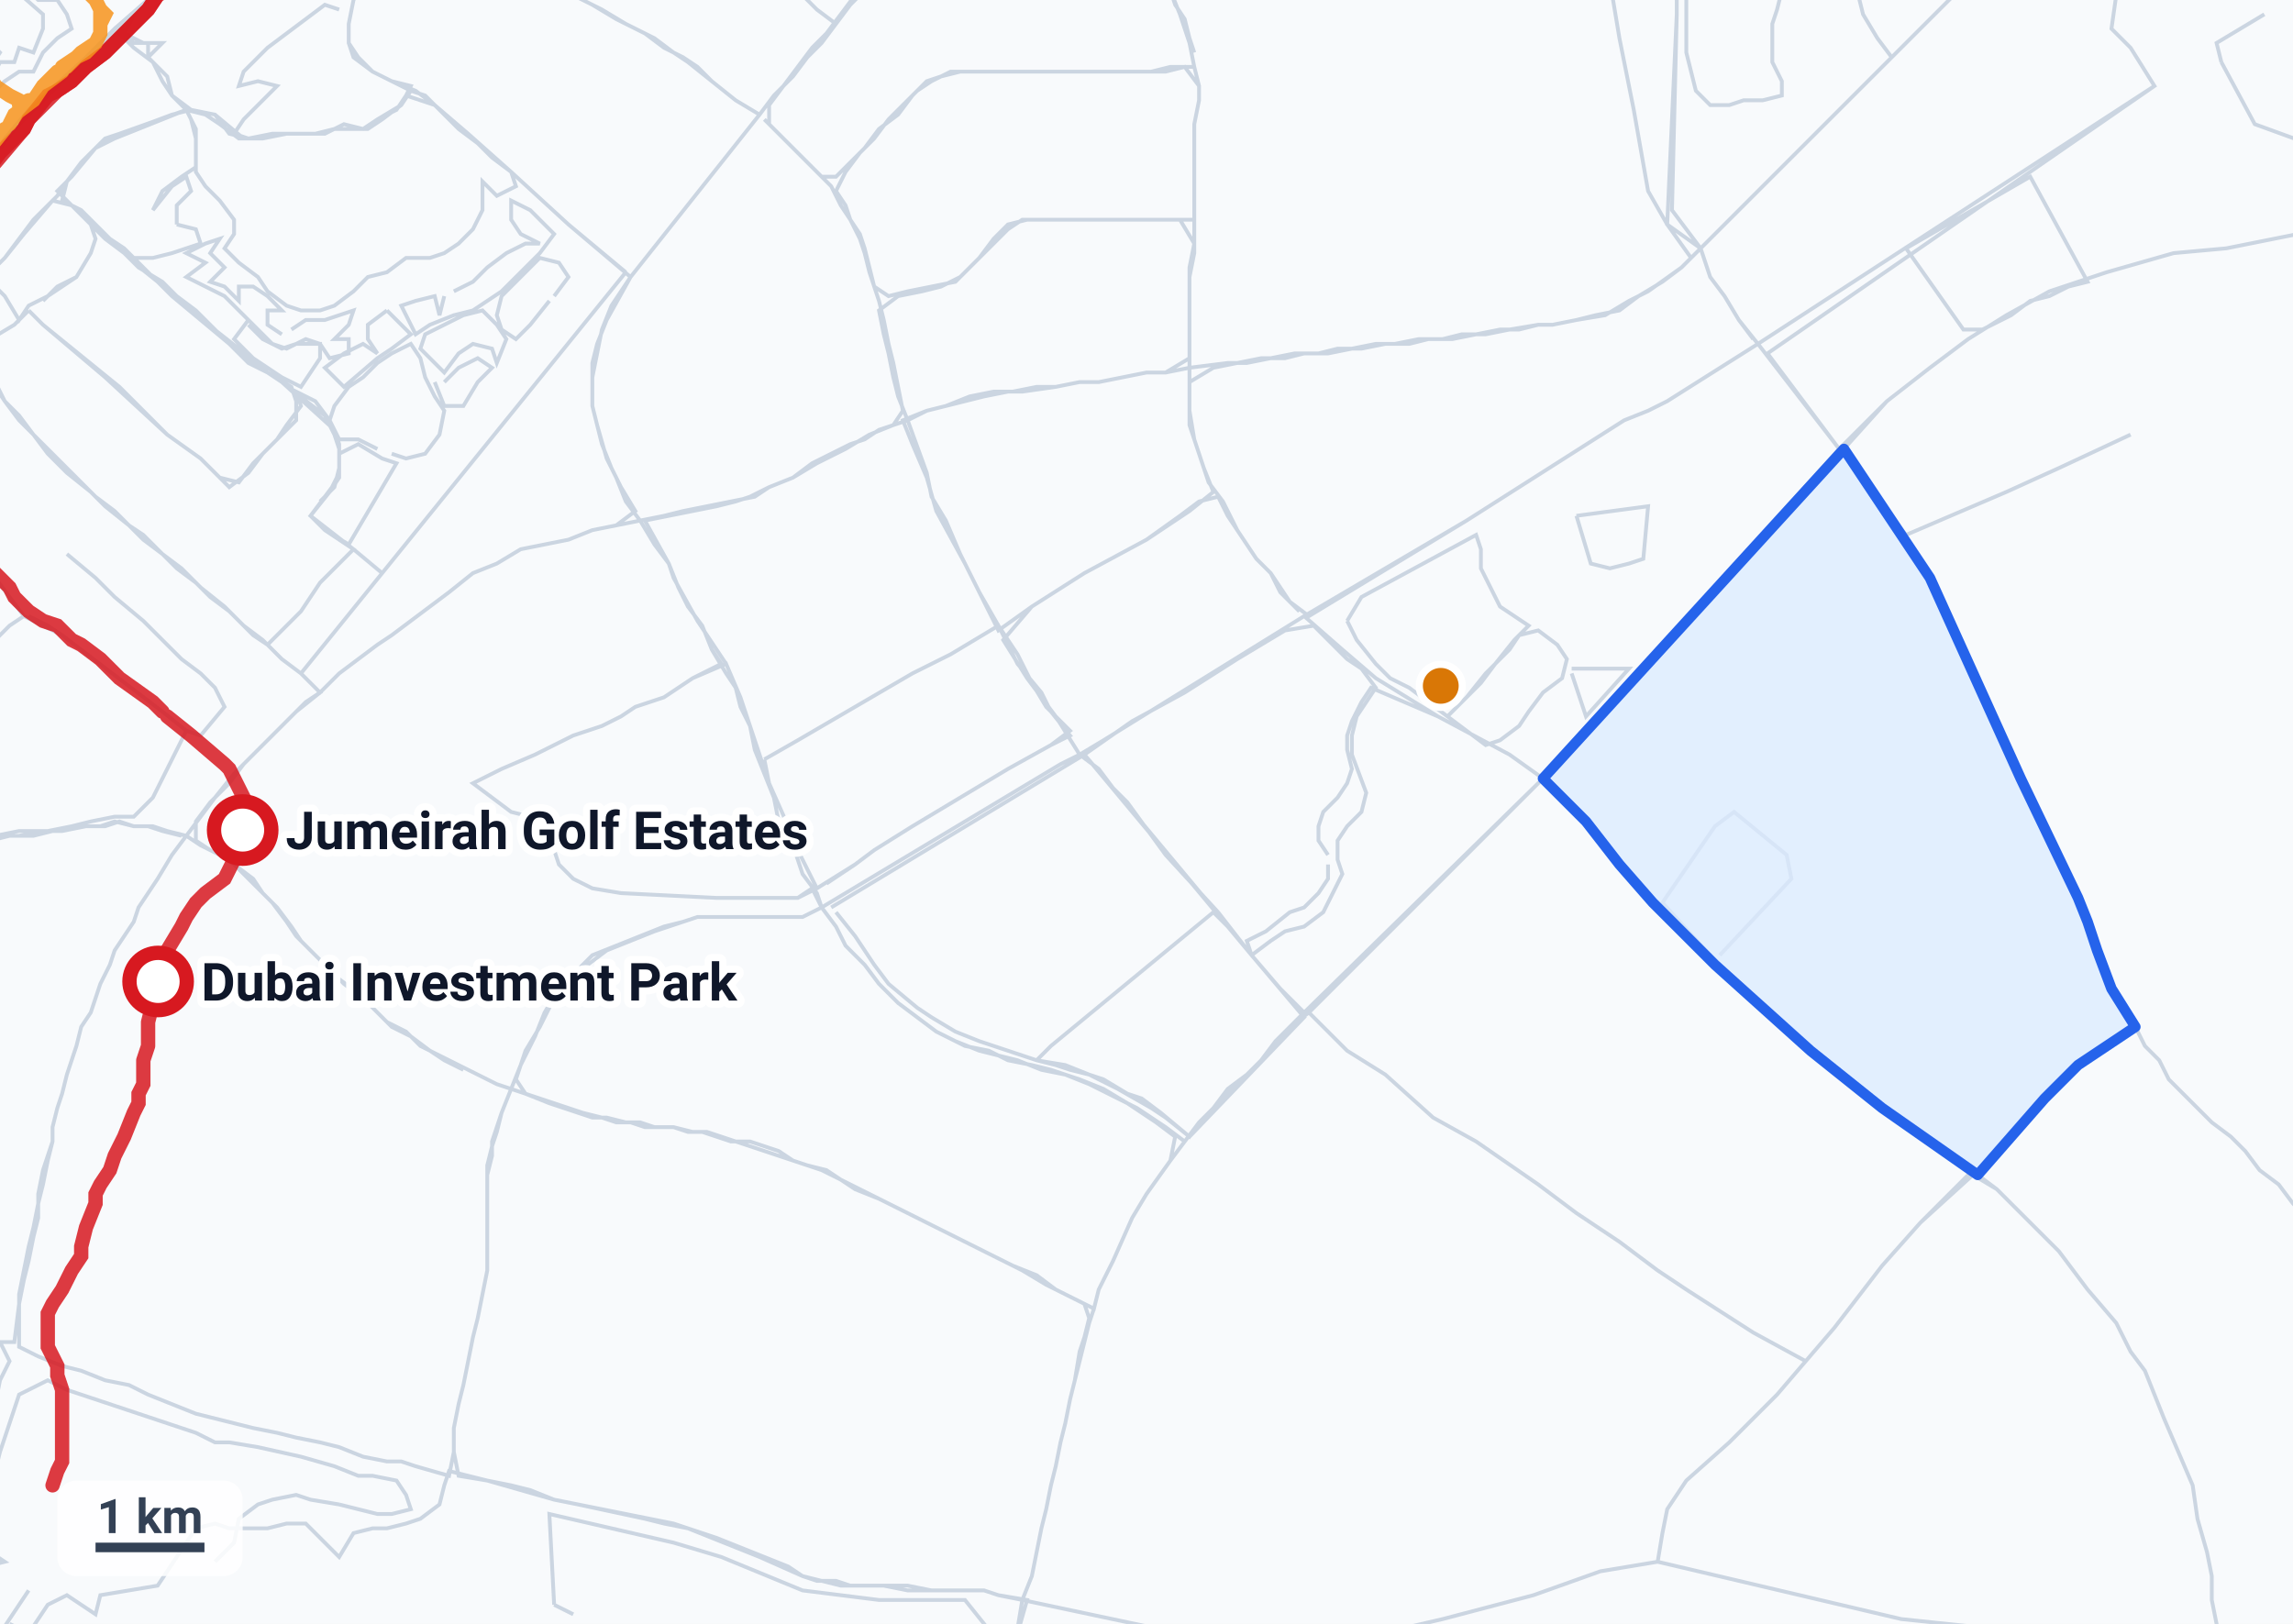
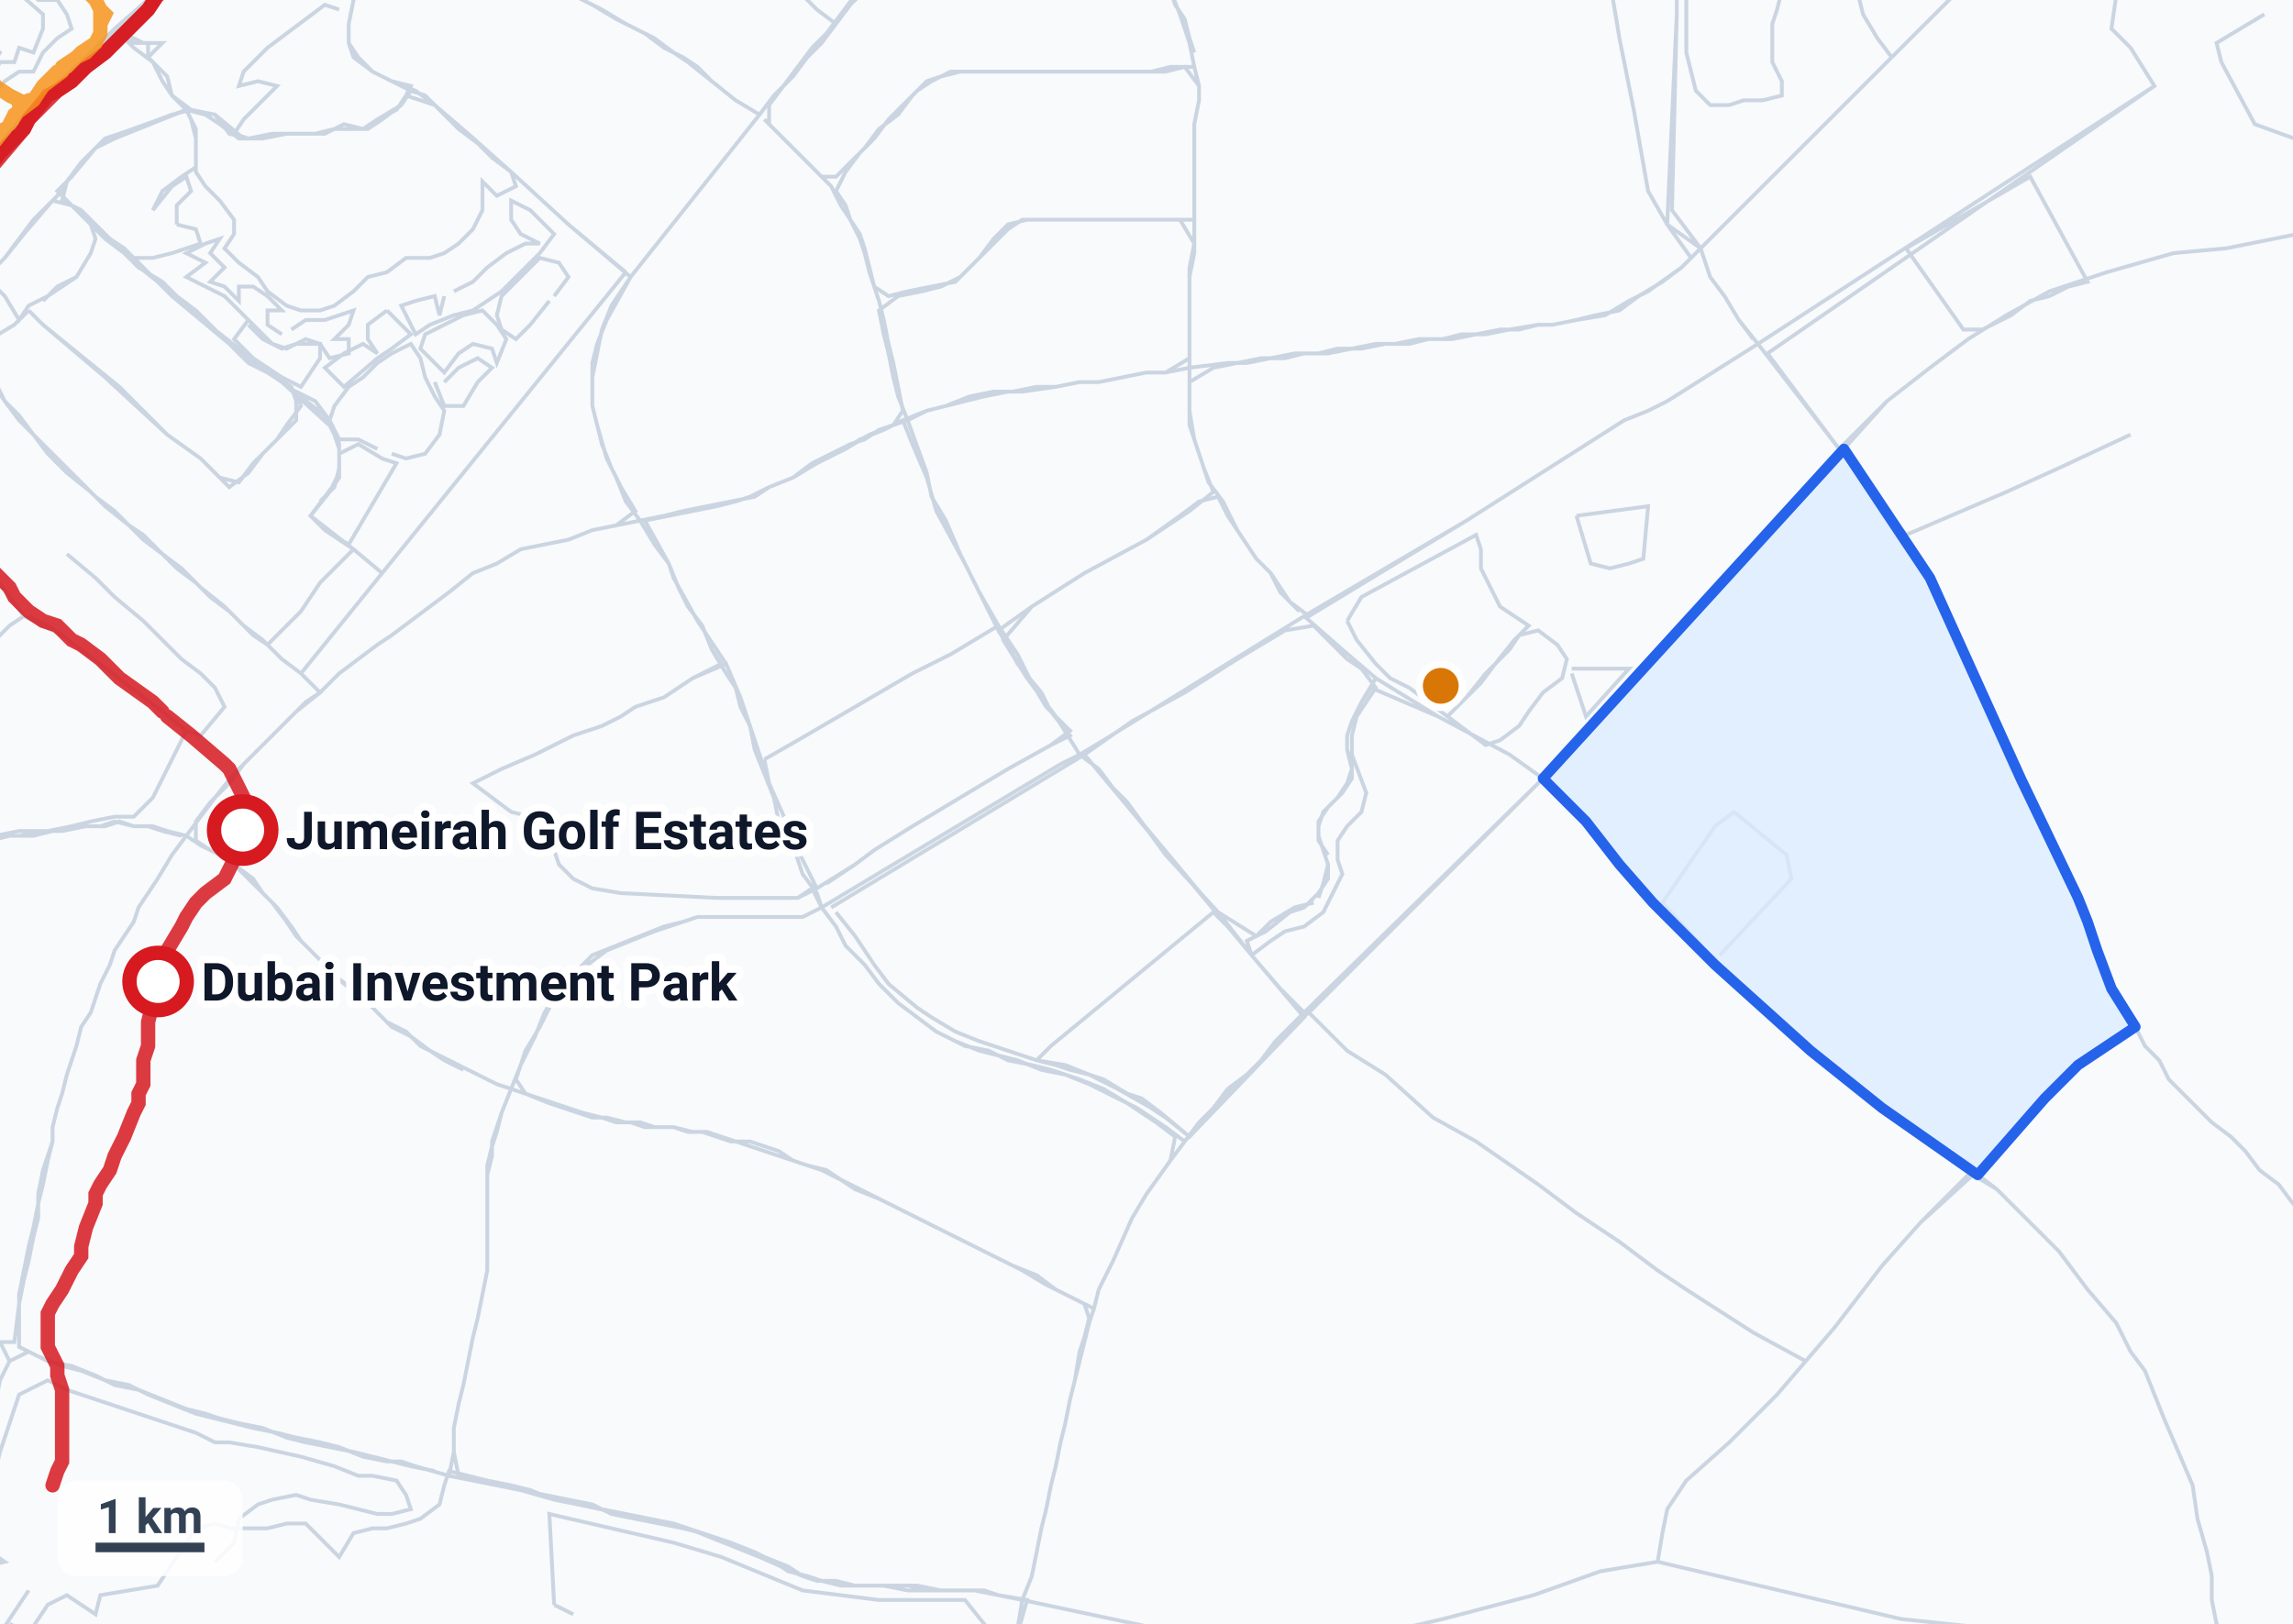
<svg xmlns="http://www.w3.org/2000/svg" viewBox="0 0 480 340" width="480" height="340">
  <style>.l{font:600 11px system-ui,-apple-system,"Segoe UI",Roboto,sans-serif;fill:#0f172a;paint-order:stroke;stroke:#fff;stroke-width:3px;stroke-linejoin:round}.s{font:600 10px system-ui,-apple-system,"Segoe UI",Roboto,sans-serif;fill:#334155}</style>
  <rect width="480" height="340" fill="#f8fafc" />
-   <path d="M160,25 164,29 167,32 170,35 174,39 176,43 178,46 180,49 181,52 182,56 183,60 184,63 185,67 186,72 187,76 188,81 189,86 187,89 182,91 177,94 171,97 166,100 161,102 158,104 153,105 148,106 143,107 139,108 134,109 131,105 129,100 127,96 125,89 124,85 124,81 124,76 125,72 127,67 132,58 159,24M250,41 250,46 245,46 240,46 236,46 231,46 227,46 222,46 217,46 214,46 211,48 207,52 203,56 200,59 195,60 190,61 186,62 183,60 182,57 181,53 180,50 178,46 177,43 175,40 177,36 180,32 183,29 186,25 189,22 192,19 195,17 199,15 204,15 209,15 213,15 218,15 223,15 227,15 232,15 237,15 240,15 244,15 248,14 251,18 251,21 250,26 250,31 250,36 250,41M446,10 451,18 368,72 364,67 361,62 358,58 356,52 394,14M443,-7 443,-1 442,6 446,10M183,-6 181,-2 178,1 175,5 171,2 168,-1 164,-4 160,-7M186,252 190,254 194,256 198,258 202,260 206,262 210,264 214,266 219,269 223,271 227,273 228,276 227,280 226,283 225,289 224,293 223,298 222,302 221,307 220,311 219,316 218,320 217,325 216,330 214,335 209,334 206,333 203,333 200,333 195,333 190,332 185,332 182,332 178,332 175,331 171,331 168,330 165,328 160,326 155,324 150,322 147,321 144,320 141,319 136,318 131,317 126,316 121,315 116,314 111,312 107,311 102,310 96,309 95,304 95,299 96,294 97,290 98,285 99,280 100,276 101,271 102,266 102,262 102,259 102,253 102,250 102,246 103,242 103,239 105,233 107,228 113,230 116,231 119,232 122,233 126,234 129,235 132,235 135,236 138,236 141,236 145,237 148,237 151,238 154,239 157,240 160,241 163,242 166,243 169,244 173,245 176,247 182,250 186,252M330,254 339,260 347,266 353,270 367,279 378,285 372,292 362,302 353,310 349,316 348,321 347,327 335,329 321,334 302,339 276,345 269,345 258,344 247,342 214,335 216,330 217,325 218,320 219,316 220,311 221,307 222,302 223,298 224,293 225,289 226,285 227,281 228,277 229,274 230,270 233,264 237,255 240,250 245,243 248,239 251,235 254,232 257,228 261,225 264,222 267,218 270,215 274,212 282,220 290,225 300,234 309,239 322,248 330,254M100,225 104,227 107,228 105,233 104,237 103,240 102,244 102,248 102,253 102,259 102,262 102,266 101,271 100,276 99,280 98,285 97,290 96,294 95,299 95,304 94,309 87,307 84,306 81,306 76,305 71,303 67,302 62,301 58,300 53,299 49,298 45,297 41,296 36,294 31,292 27,290 22,289 17,287 13,286 8,284 4,282 4,275 4,271 5,266 6,261 7,257 8,252 9,248 10,243 11,239 11,236 12,232 13,229 14,225 15,222 16,219 17,215 19,212 20,209 21,206 23,202 24,199 26,196 28,193 29,190 31,187 33,184 36,179 39,175 42,177 46,179 49,181 53,184 55,187 58,190 61,194 63,197 66,200 69,203 72,206 76,209 79,212 82,215 86,217 90,220 93,222 97,224M456,304 459,311 460,318 462,325 463,330 463,335 465,345 446,345 417,341 398,339 364,331 347,327 348,321 349,316 353,310 362,302 372,292 378,285 384,278 394,265 402,256 413,246 418,249 426,257 431,262 437,270 443,277 446,283 449,287 453,297 456,304M254,103 249,107 240,113 227,120 216,127 209,132 206,126 202,118 196,107 194,100 191,93 189,88 194,86 198,85 202,84 206,83 211,82 214,82 221,81 226,80 230,80 235,79 240,78 244,78 249,77 249,82 249,86 250,92 251,95 252,98 254,103M250,14 245,14 241,15 237,15 232,15 227,15 223,15 218,15 213,15 209,15 204,15 201,15 197,16 194,17 191,20 188,24 184,27 181,31 178,34 175,37 172,37 168,33 165,30 161,26 161,22 164,18 167,14 170,10 173,7 176,3 179,-1 182,-4M242,-7 245,-2 246,1 248,4 249,8 250,11M132,58 128,64 126,69 125,74 124,79 124,85 125,89 126,93 128,98 130,102 133,107 129,110 124,111 119,113 114,114 109,115 104,118 99,120 94,124 90,127 86,130 82,133 79,135 75,138 71,141 67,145 63,141 80,120 131,57M160,-7 164,-4 168,-1 171,2 175,5 172,9 169,12 166,16 162,20 159,24 154,21 149,17 146,14 143,12 139,10 135,7 131,5 126,2 122,-0 118,-3 114,-5M379,220 394,232 413,245 402,256 394,265 384,278 378,285 367,279 353,270 347,266 339,260 330,254 322,248 309,239 300,234 290,225 282,220 274,212 323,163 332,172 339,181 346,189 359,202 379,220M399,112 394,106 386,94 395,84 404,77 412,71 420,66 429,61 441,57 455,53 466,52 476,50 486,48M446,91 431,98 420,103 406,109 399,112M273,129 231,155 226,158 221,150 215,142 210,134 216,127 227,120 240,113 247,108 251,105 255,104 257,108 261,114 263,117 266,120 268,124 272,128M159,24 132,58 119,47 107,36 98,28 91,22 87,19 82,17 78,15 74,12 73,9 73,5 74,-0 77,-5M112,-7 116,-4 120,-1 124,1 129,4 133,6 137,8 141,11 144,13 149,17 154,21 159,24M39,175 36,179 33,184 31,187 29,190 28,193 26,196 24,199 23,202 21,206 20,209 19,212 17,215 16,219 15,222 14,225 13,229 12,232 11,236 11,239 10,242 9,245 8,250 8,255 7,259 6,264 5,268 4,273 3,281 -2,281 -7,279M-9,176 -4,176 0,175 4,175 9,174 13,174 18,173 21,173 24,172 28,173 31,173 34,174 38,175M278,179 276,176 276,173 277,170 280,167 282,164 283,161 282,157 282,154 283,151 285,147 287,144 301,150 316,158 323,163 273,212 268,207 262,200 261,197 265,195 270,191 273,190 276,187 278,184 278,181M398,339 417,341 446,345 465,345M212,346 213,341 214,335 247,342 258,344 269,345 276,345 302,339 321,334 335,329 347,327 364,331 398,339M368,72 349,84 345,86 340,88 307,109 274,129 270,126 266,120 263,117 261,114 259,111 256,105 253,101 251,95 250,92 249,89 249,84 249,80 254,77 259,76 264,75 269,75 273,74 278,74 283,73 288,72 292,72 297,71 302,71 306,70 311,70 316,69 322,68 325,68 330,67 334,66 339,65 343,62 348,59 352,56 356,52 358,58 361,62 364,67 367,71M488,346 465,345 463,335 463,330 462,325 460,318 459,311 456,304 453,297 449,287 446,283 443,277 437,270 431,262 426,257 418,249 414,246 428,230 435,223 447,215 449,219 452,222 454,226 457,229 460,232 463,235 467,238 470,241 473,245 477,248 480,252 483,255 486,259 489,263M250,51 249,56 249,61 249,65 249,70 249,75 244,78 240,78 235,79 230,80 226,80 221,81 217,81 212,82 208,82 203,83 198,85 194,86 190,88 188,83 187,79 186,74 185,70 184,65 188,62 193,61 197,60 201,58 205,54 208,50 211,47 215,46 220,46 224,46 229,46 234,46 238,46 243,46 247,46 250,51M28,-5 32,-1 28,3 25,6 20,10 17,13 14,16 10,19 7,23 3,27 0,31 -3,34 -6,38 -9,42M350,-7 350,-3 351,-0 351,3 350,44 356,52 352,56 345,61 341,63 336,66 330,67 325,68 322,68 318,69 314,69 309,70 304,71 299,71 295,72 290,72 285,73 280,73 276,74 271,74 266,75 261,76 257,76 249,77 249,73 249,68 249,63 249,58 250,53 250,49 250,41 250,36 250,31 250,26 251,21 251,18 250,14 249,9 248,6 247,3 245,-2 242,-7M255,191 262,200 268,207 273,212 270,215 267,218 264,222 261,225 257,228 254,232 251,235 248,239 244,236 238,232 234,230 228,227 223,225 218,224 213,222 209,221 205,220 200,218 196,216 192,213 188,210 184,206 181,202 177,198 175,194 172,190 222,160 226,158 230,161 233,165 236,168 244,179 255,191M39,23 28,27 22,29 17,34 14,38 13,41 16,44 19,47 22,49 25,52 28,55 33,59 36,62 48,72 56,78 59,80 68,87 70,91 71,94 71,97 71,100 65,108 74,115 80,120 63,141 59,138 55,134 51,131 48,128 44,125 41,122 37,119 34,116 30,113 27,110 24,107 20,104 17,101 13,98 10,94 7,91 4,87 1,84 -1,80 -3,76 -5,73 -7,70 -10,67M-9,42 -6,38 -3,34 0,31 3,27 7,23 10,19 14,16 17,13 20,10 25,6 28,9 31,9 31,12 35,16 36,20M486,48 476,50 466,52 455,53 441,57 429,61 420,66 412,71 404,77 395,84 385,94 370,74 451,18M385,94 323,163 316,158 301,150 288,142 281,136 273,129 307,109 340,88 345,86 349,84 368,72 385,94M394,14 356,52 349,47 351,3 351,-0 350,-3 350,-7M77,-5 74,-0 73,5 73,9 74,12 78,15 82,17 86,18 84,22 79,25 76,27 72,26 68,28 64,28 58,28 54,29 51,29 45,24 40,23 36,20 35,16 31,12 34,9 30,9 26,7 28,3 32,-1 35,-4M-10,67 -7,70 -5,73 -3,76 -1,80 1,84 4,87 7,91 10,94 13,97 17,101 20,104 24,107 27,110 30,113 34,116 37,119 41,122 44,125 48,128 51,131 55,134 59,138 63,141 67,145 64,147 60,151 56,155 52,159 49,162 45,167 42,171 39,175 35,174 32,173 28,173 25,172 22,173 18,173 15,173 11,174 7,175 2,175 -2,176 -7,176M423,163 435,188 437,193 439,199 442,207 447,215 435,223 428,230 414,246 394,232 379,220 359,202 346,189 339,181 332,172 323,163 386,94 394,106 398,112 404,121 423,163M131,57 80,120 74,115 65,108 69,103 71,100 71,97 71,93 70,90 59,80 56,78 50,73 36,62 33,59 30,56 26,52 23,50 20,47 17,44 13,42 14,38 17,34 20,31 28,27 36,24 40,23 45,24 48,28 52,29 57,28 64,28 68,28 72,26 76,27 79,25 83,23 85,20 91,22 98,28 107,36 119,47 131,57M172,190 168,192 165,192 162,192 157,192 151,192 146,192 143,193 139,194 134,196 129,198 124,200 121,203 117,207 114,212 112,217 109,223 107,228 104,227 100,225 96,223 92,221 88,219 85,216 81,214 78,211 75,208 71,205 68,202 65,199 62,196 60,193 57,189 54,186 51,183 48,180 44,178 41,176 41,172 44,168 48,164 51,160 55,156 59,152 62,149 67,145 71,141 75,138 79,135 82,133 86,130 90,127 94,124 99,120 104,118 109,115 114,114 119,113 124,111 129,110 134,109 137,114 140,118 142,123 144,127 147,131 149,136 152,141 154,144 155,148 157,152 158,157 160,162 162,167 163,172 166,177 168,183 171,187 172,190M451,18 446,10 442,6 443,-1 443,-7M198,217 202,219 207,220 211,222 216,223 220,224 226,226 231,228 236,231 242,235 246,238 245,243 240,250 237,255 233,264 230,270 229,274 225,272 221,270 217,267 212,265 208,263 204,261 200,259 196,257 192,255 188,253 184,251 179,249 176,247 172,245 169,244 166,243 163,241 160,240 157,239 153,239 150,238 147,237 144,237 141,236 137,236 134,235 131,235 127,234 124,234 121,233 118,232 115,231 110,229 108,226 110,220 113,215 116,209 119,205 123,202 127,199 132,197 137,195 143,193 146,192 150,192 154,192 159,192 165,192 168,192 172,190 175,194 177,198 181,202 184,206 188,210 192,213 196,216M-9,279 -4,280 0,281 2,285 0,289 -1,294 -2,298 -3,302 -5,307 -6,311 -8,315 -9,319M350,-7 350,-3 351,-0 351,3 350,44 356,52 352,56 345,61 341,63 336,66 330,67 325,68 322,68 318,69 314,69 309,70 304,71 299,71 295,72 290,72 285,73 280,73 276,74 271,74 266,75 261,76 257,76 249,77 249,73 249,68 249,63 249,58 250,53 250,49 250,41 250,36 250,31 250,26 251,21 251,18 250,14 249,9 248,6 247,3 245,-2 242,-7M486,48 476,50 466,52 455,53 441,57 429,61 420,66 412,71 404,77 395,84 385,94 370,74 451,18M26,-6 32,-1 24,6 18,12 6,23 1,29 -3,35 -6,39 -9,42M-10,29 -6,28 -5,24 -2,23 -2,20 1,17 4,15 7,15 9,11 12,8 15,6 14,3 12,-0 8,0 5,-3 2,-6M1,-4 9,3 9,6 7,11 4,10 3,13 -0,13 -2,17 -5,19 -8,22M-9,19 -5,16 -2,14 0,11 -4,7M217,222 221,223 224,224 228,225 231,226 236,229 239,230 243,233 249,238 252,234 268,218 273,213 268,207 262,200 258,195 254,191 220,219 217,222M174,190 227,158 262,200 273,213 249,238 244,234 241,232 234,228 228,225 223,223 217,222 211,220 205,218 200,216 195,213 192,211 186,206 183,202 179,196 175,191M-9,42 -6,39 -3,35 1,29 5,25 18,12 24,6 28,10 32,13 34,17 36,20 39,23 25,28 21,30 17,34 14,38 12,41 7,46 1,54 -2,57 -7,63M6,65 3,68 -2,71 -4,74 -2,78 -1,81 1,84 4,88 7,91 10,95 14,99 19,103 22,106 27,110 30,112 34,116 38,119 42,123 47,127 50,130 53,133 56,135 63,128 67,122 71,118 74,115 68,111 65,108 69,103 71,99 71,96 71,93 69,88 66,84 62,82 63,85 60,89 58,92 55,95 52,99 48,102 42,96 35,91 25,81 9,68 6,65M6,65 9,68 22,79 35,91 42,96 46,100 50,101 53,97 56,94 59,91 62,88 62,84 61,81 56,78 52,76 48,72 45,69 41,65 37,62 34,59 29,56 26,53 22,50 19,47 20,50 19,53 16,58 12,60 9,63M19,47 20,50 19,53 16,58 13,60 10,62 6,64 4,67 1,62 -3,58 1,54 5,49 11,42 15,43 19,46M399,52 411,69 415,69 421,66 425,63 429,62 433,60 437,59 425,37 399,52M465,13 472,26 483,30 487,26M474,3 464,9 465,13M282,130 284,134 288,139 291,142 295,144 299,147 303,150 307,146 310,143 313,139 317,134 320,131 317,129 314,127 312,123 310,119 310,115 309,112 285,125 282,130M318,133 316,136 311,141 307,146 303,150 307,153 311,156 314,155 318,152 320,149 323,145 327,142 328,138 326,135 322,132 318,133M330,108 333,118 337,119 341,118 344,117 345,106 330,108M329,140 332,140 341,140 332,150 329,141M388,-6 389,-1 390,3 393,8 396,12 413,-5M375,-5 373,-2 372,2 371,5 371,9 371,13 373,17 373,20 369,21 365,21 362,22 358,22 355,19 353,11 353,-1M349,47 345,40 342,23 339,8 337,-4M388,-6 389,-1 390,3 393,8 396,12 390,18 385,23 377,31 374,34 371,37 367,41 362,46 354,54 349,47M171,186 166,176 165,173 161,164 160,161 155,146 152,139 146,130 141,121 140,118 135,109 140,108 150,106 154,105 157,104 161,102 166,100 170,97 174,95 178,93 181,92 184,90 190,88 194,99 195,104 198,109 201,116 203,120 205,124 209,131 213,137 216,143 219,148 224,153 220,156 211,161 201,167 191,173 183,178 179,181 173,185M160,159 161,164 165,173 166,176 171,186 179,181 183,178 191,173 201,167 211,161 220,156 224,154 220,149 218,145 213,139 209,131 199,137 191,141 167,155 160,159M71,2 68,1 56,10 51,15 50,18 54,17 58,18 55,21 51,25 49,28 52,29 55,29 60,28 66,28 70,27 73,27 77,27 80,25 84,22 86,19 82,17 78,15 75,12 73,9 73,5M6,129 10,131 13,133 34,149 39,153 32,167 28,171 24,171 19,172 15,173 10,174 4,174 -1,175 -4,167 -4,162 -4,154 -4,151 -4,147 -4,143 -4,139 -1,134 2,131 5,129M-8,114 -4,117 -1,121 2,125 5,129 9,131 13,133 34,149 39,153 42,154 47,148 45,144 42,141 38,138 34,134 30,130 24,125 20,121 14,116M116,336 115,317 141,323 151,326 168,333 184,335 202,335 210,345M120,338 116,336M2,340 6,342 10,336 14,334 20,338 21,334 33,332 41,320 45,319 48,320 56,320 60,319 64,319 71,326 74,321 78,320 81,320 85,319 88,318 92,315 93,311 94,308 102,310 116,314 121,315 135,318 139,319 144,320 149,322 159,326 168,330 176,332 181,332 185,332 190,333 199,333 206,333 209,334 215,335 213,342M71,315 79,317 82,317 86,316 85,313 83,310 78,309 75,309 70,307 63,305 54,303 48,302 45,302 41,300 35,298 14,291 10,289 4,292 0,304 -1,308 -6,323 -2,325 1,327 -3,328 -8,328M-9,343 -6,346M-2,345 0,342 6,333M45,327 49,323 50,318 54,315 57,314 62,313 65,314 71,315M358,200 348,189 359,173 363,170 374,179 375,184 360,200M39,23 43,24 46,26 50,29 53,29 57,28 62,28 66,28 70,27 73,27 77,27 80,25 84,22 86,19 89,20 92,23 96,27 100,30 103,33 107,36 108,39 104,41 101,38 101,41 101,44 99,48 96,51 93,53 90,54 85,54 81,57 77,58 74,61 70,64 67,65 63,65 60,64 56,61 54,58 50,55 47,52 49,49 49,46 46,42 43,39 41,36 41,32 41,29 40,25M79,94 75,92 71,92 69,88 70,85 73,81 76,79 79,76 82,74 86,72 88,75 89,79 91,83 93,86 92,91 89,95 85,96 82,95M52,68 55,71 59,73 62,72 67,72 67,75 63,81 59,79 56,77 53,75 49,71 52,67M93,68 97,66 101,65 104,68 106,71 104,76 103,73 99,72 96,74 93,78 88,73 89,70 93,68M81,65 86,70 82,73 79,75 72,81 68,77 72,74 76,72 79,74 77,71 77,68 81,65M95,61 99,59 102,56 106,53 110,51 113,51 109,49 107,46 107,42 111,44 116,49 113,53 108,58 105,61 102,63 99,65 95,66 90,68 87,70 84,64 87,63 91,62 92,66 93,62M93,80 96,77 100,75 103,77 100,80 97,85 93,85 91,80M115,63 111,68 108,71 105,69 104,66 105,62 108,59 113,54 117,55 119,58 116,62M67,105 70,102 71,98 71,95 75,93 80,96 83,97 73,114 68,111 65,108M61,69 64,67 68,67 71,66 74,65 73,68 70,71 73,71 73,74 69,75 67,72 64,71 60,73 57,72 54,69 51,66 47,62 43,60 39,58 43,55 39,53 43,51 46,50 44,53 47,56 44,59 47,60 50,63 50,60 53,60 56,62 59,65 56,65 56,68 59,70M37,47 41,48 42,51 39,52 36,53 32,54 28,54 24,51 21,48 15,43 12,40 15,37 20,31 24,29 39,23 41,27 41,31 41,35 38,37 34,40 32,44 36,39 39,37 40,40 37,43 37,47M227,158 233,165 258,195 262,200 266,197 269,195 273,194 277,191 279,187 281,183 280,180 280,176 282,173 285,170 286,166 283,158 283,154 284,150 288,144 285,140 282,138 279,135 275,131 269,132 259,138 248,145 237,151 227,158M168,192 165,192 162,192 157,192 151,192 146,192 143,193 139,194 134,196 129,198 124,200 121,203 117,207 114,212 112,217 109,223 107,228 104,227 100,225 96,223 92,221 88,219 85,216 81,214 78,211 75,208 71,205 68,202 65,199 62,196 60,193 57,189 54,186 51,183 48,180 44,178 41,176 41,172 44,168 48,164 51,160 55,156 59,152 62,149 67,145 71,141 75,138 79,135 82,133 86,130 90,127 94,124 99,120 104,118 109,115 114,114 119,113 124,111 129,110 134,109 137,114 140,118 142,123 144,127 147,131 149,136 151,139 145,142 142,144 139,146 133,148 130,150 126,152 120,154 116,156 112,158 105,161 99,164 103,167 107,170 111,171 115,175 117,181 120,184 124,186 130,187 150,188 160,188 167,188 170,186 172,190 168,192M99,164 103,167 107,170 111,171 115,175 117,181 120,184 124,186 130,187 150,188 160,188 167,188 171,186 166,176 165,173 161,164 160,161 155,146 152,139 145,142 142,144 139,146 133,148 130,150 126,152 120,154 116,156 112,158 105,161 99,164" fill="none" stroke="#cbd5e1" stroke-width="0.8" />
+   <path d="M160,25 164,29 167,32 170,35 174,39 176,43 178,46 180,49 181,52 182,56 183,60 184,63 185,67 186,72 187,76 188,81 189,86 187,89 182,91 177,94 171,97 166,100 161,102 158,104 153,105 148,106 143,107 139,108 134,109 131,105 129,100 127,96 125,89 124,85 124,81 124,76 125,72 127,67 132,58 159,24M250,41 250,46 245,46 240,46 236,46 231,46 227,46 222,46 217,46 214,46 211,48 207,52 203,56 200,59 195,60 190,61 186,62 183,60 182,57 181,53 180,50 178,46 177,43 175,40 177,36 180,32 183,29 186,25 189,22 192,19 195,17 199,15 204,15 209,15 213,15 218,15 223,15 227,15 232,15 237,15 240,15 244,15 248,14 251,18 251,21 250,26 250,31 250,36 250,41M446,10 451,18 368,72 364,67 361,62 358,58 356,52 394,14M443,-7 443,-1 442,6 446,10M183,-6 181,-2 178,1 175,5 171,2 168,-1 164,-4 160,-7M186,252 190,254 194,256 198,258 202,260 206,262 210,264 214,266 219,269 223,271 227,273 228,276 227,280 226,283 225,289 224,293 223,298 222,302 221,307 220,311 219,316 218,320 217,325 216,330 214,335 209,334 206,333 203,333 200,333 195,333 190,332 185,332 182,332 178,332 175,331 171,331 168,330 165,328 160,326 155,324 150,322 147,321 144,320 141,319 136,318 131,317 126,316 121,315 116,314 111,312 107,311 102,310 96,309 95,304 95,299 96,294 97,290 98,285 99,280 100,276 101,271 102,266 102,262 102,259 102,253 102,250 102,246 103,242 103,239 105,233 107,228 113,230 116,231 119,232 122,233 126,234 129,235 132,235 135,236 138,236 141,236 145,237 148,237 151,238 154,239 157,240 160,241 163,242 166,243 169,244 173,245 176,247 182,250 186,252M330,254 339,260 347,266 353,270 367,279 378,285 372,292 362,302 353,310 349,316 348,321 347,327 335,329 321,334 302,339 276,345 269,345 258,344 247,342 214,335 216,330 217,325 218,320 219,316 220,311 221,307 222,302 223,298 224,293 225,289 226,285 227,281 228,277 229,274 230,270 233,264 237,255 240,250 245,243 248,239 251,235 254,232 257,228 261,225 264,222 267,218 270,215 274,212 282,220 290,225 300,234 309,239 322,248 330,254M100,225 104,227 107,228 105,233 104,237 103,240 102,244 102,248 102,253 102,259 102,262 102,266 101,271 100,276 99,280 98,285 97,290 96,294 95,299 95,304 94,309 87,307 84,306 81,306 76,305 71,303 67,302 62,301 58,300 53,299 49,298 45,297 41,296 36,294 31,292 27,290 22,289 17,287 13,286 8,284 4,282 4,275 4,271 5,266 6,261 7,257 8,252 9,248 10,243 11,239 11,236 12,232 13,229 14,225 15,222 16,219 17,215 19,212 20,209 21,206 23,202 24,199 26,196 28,193 29,190 31,187 33,184 36,179 39,175 42,177 46,179 49,181 53,184 55,187 58,190 61,194 63,197 66,200 69,203 72,206 76,209 79,212 82,215 86,217 90,220 93,222 97,224M456,304 459,311 460,318 462,325 463,330 463,335 465,345 446,345 417,341 398,339 364,331 347,327 348,321 349,316 353,310 362,302 372,292 378,285 384,278 394,265 402,256 413,246 418,249 426,257 431,262 437,270 443,277 446,283 449,287 453,297 456,304M254,103 249,107 240,113 227,120 216,127 209,132 206,126 202,118 196,107 194,100 191,93 189,88 194,86 198,85 202,84 206,83 211,82 214,82 221,81 226,80 230,80 235,79 240,78 244,78 249,77 249,82 249,86 250,92 251,95 252,98 254,103M250,14 245,14 241,15 237,15 232,15 227,15 223,15 218,15 213,15 209,15 204,15 201,15 197,16 194,17 191,20 188,24 184,27 181,31 178,34 175,37 172,37 168,33 165,30 161,26 161,22 164,18 167,14 170,10 173,7 176,3 179,-1 182,-4M242,-7 245,-2 246,1 248,4 249,8 250,11M132,58 128,64 126,69 125,74 124,79 124,85 125,89 126,93 128,98 130,102 133,107 129,110 124,111 119,113 114,114 109,115 104,118 99,120 94,124 90,127 86,130 82,133 79,135 75,138 71,141 67,145 63,141 80,120 131,57M160,-7 164,-4 168,-1 171,2 175,5 172,9 169,12 166,16 162,20 159,24 154,21 149,17 146,14 143,12 139,10 135,7 131,5 126,2 122,-0 118,-3 114,-5M379,220 394,232 413,245 402,256 394,265 384,278 378,285 367,279 353,270 347,266 339,260 330,254 322,248 309,239 300,234 290,225 282,220 274,212 323,163 332,172 339,181 346,189 359,202 379,220M399,112 394,106 386,94 395,84 404,77 412,71 420,66 429,61 441,57 455,53 466,52 476,50 486,48M446,91 431,98 420,103 406,109 399,112M273,129 231,155 226,158 221,150 215,142 210,134 216,127 227,120 240,113 247,108 251,105 255,104 257,108 261,114 263,117 266,120 268,124 272,128M159,24 132,58 119,47 107,36 98,28 91,22 87,19 82,17 78,15 74,12 73,9 73,5 74,-0 77,-5M112,-7 116,-4 120,-1 124,1 129,4 133,6 137,8 141,11 144,13 149,17 154,21 159,24M39,175 36,179 33,184 31,187 29,190 28,193 26,196 24,199 23,202 21,206 20,209 19,212 17,215 16,219 15,222 14,225 13,229 12,232 11,236 11,239 10,242 9,245 8,250 8,255 7,259 6,264 5,268 4,273 3,281 -2,281 -7,279M-9,176 -4,176 0,175 4,175 9,174 13,174 18,173 21,173 24,172 28,173 31,173 34,174 38,175M278,179 276,176 276,173 277,170 280,167 282,164 283,161 282,157 282,154 283,151 285,147 287,144 301,150 316,158 323,163 273,212 268,207 262,200 261,197 265,195 270,191 273,190 276,187 278,184 278,181M398,339 417,341 446,345 465,345M212,346 213,341 214,335 247,342 258,344 269,345 276,345 302,339 321,334 335,329 347,327 364,331 398,339M368,72 349,84 345,86 340,88 307,109 274,129 270,126 266,120 263,117 261,114 259,111 256,105 253,101 251,95 250,92 249,89 249,84 249,80 254,77 259,76 264,75 269,75 273,74 278,74 283,73 288,72 292,72 297,71 302,71 306,70 311,70 316,69 322,68 325,68 330,67 334,66 339,65 343,62 348,59 352,56 356,52 358,58 361,62 364,67 367,71M488,346 465,345 463,335 463,330 462,325 460,318 459,311 456,304 453,297 449,287 446,283 443,277 437,270 431,262 426,257 418,249 414,246 428,230 435,223 447,215 449,219 452,222 454,226 457,229 460,232 463,235 467,238 470,241 473,245 477,248 480,252 483,255 486,259 489,263M250,51 249,56 249,61 249,65 249,70 249,75 244,78 240,78 235,79 230,80 226,80 221,81 217,81 212,82 208,82 203,83 198,85 194,86 190,88 188,83 187,79 186,74 185,70 184,65 188,62 193,61 197,60 201,58 205,54 208,50 211,47 215,46 220,46 224,46 229,46 234,46 238,46 243,46 247,46 250,51M28,-5 32,-1 28,3 25,6 20,10 17,13 14,16 10,19 7,23 3,27 0,31 -3,34 -6,38 -9,42M350,-7 350,-3 351,-0 351,3 350,44 356,52 352,56 345,61 341,63 336,66 330,67 325,68 322,68 318,69 314,69 309,70 304,71 299,71 295,72 290,72 285,73 280,73 276,74 271,74 266,75 261,76 257,76 249,77 249,73 249,68 249,63 249,58 250,53 250,49 250,41 250,36 250,31 250,26 251,21 251,18 250,14 249,9 248,6 247,3 245,-2 242,-7M255,191 262,200 268,207 273,212 270,215 267,218 264,222 261,225 257,228 254,232 251,235 248,239 244,236 238,232 234,230 228,227 223,225 218,224 213,222 209,221 205,220 200,218 196,216 192,213 188,210 184,206 181,202 177,198 175,194 172,190 222,160 226,158 230,161 233,165 236,168 244,179 255,191M39,23 28,27 22,29 17,34 14,38 13,41 16,44 19,47 22,49 25,52 28,55 33,59 36,62 48,72 56,78 59,80 68,87 70,91 71,94 71,97 71,100 65,108 74,115 80,120 63,141 59,138 55,134 51,131 48,128 44,125 41,122 37,119 34,116 30,113 27,110 24,107 20,104 17,101 13,98 10,94 7,91 4,87 1,84 -1,80 -3,76 -5,73 -7,70 -10,67M-9,42 -6,38 -3,34 0,31 3,27 7,23 10,19 14,16 17,13 20,10 25,6 28,9 31,9 31,12 35,16 36,20M486,48 476,50 466,52 455,53 441,57 429,61 420,66 412,71 404,77 395,84 385,94 370,74 451,18M385,94 323,163 316,158 301,150 288,142 281,136 273,129 307,109 340,88 345,86 349,84 368,72 385,94M394,14 356,52 349,47 351,3 351,-0 350,-3 350,-7M202,118 206,126 209,132 215,142 221,150 226,158 222,160 172,190 171,187 168,183 166,177 163,172 162,167 160,162 158,157 157,152 155,148 154,144 152,141 149,136 147,131 144,127 142,123 140,118 137,114 134,109 139,108 143,107 148,106 153,105 158,104 161,102 166,100 171,97 177,94 180,92 185,90 189,88 191,93 194,100 196,107 202,118M77,-5 74,-0 73,5 73,9 74,12 78,15 82,17 86,18 84,22 79,25 76,27 72,26 68,28 64,28 58,28 54,29 51,29 45,24 40,23 36,20 35,16 31,12 34,9 30,9 26,7 28,3 32,-1 35,-4M-10,67 -7,70 -5,73 -3,76 -1,80 1,84 4,87 7,91 10,94 13,97 17,101 20,104 24,107 27,110 30,113 34,116 37,119 41,122 44,125 48,128 51,131 55,134 59,138 63,141 67,145 64,147 60,151 56,155 52,159 49,162 45,167 42,171 39,175 35,174 32,173 28,173 25,172 22,173 18,173 15,173 11,174 7,175 2,175 -2,176 -7,176M94,309 99,310 104,311 109,312 114,313 119,314 124,315 128,317 133,318 138,319 143,320 147,321 150,322 153,323 158,325 162,327 165,329 169,330 172,331 175,331 179,332 182,332 187,332 192,332 197,333 200,333 204,333 209,334 214,335 213,341 212,345M-9,319 -8,315 -6,311 -5,307 -3,302 -2,298 -1,294 0,289 2,285 6,283 10,285 15,286 20,288 24,290 29,291 34,293 39,295 43,296 46,297 50,298 55,299 60,301 64,302 69,303 74,304 78,305 82,306 86,307 91,308M423,163 435,188 437,193 439,199 442,207 447,215 435,223 428,230 414,246 394,232 379,220 359,202 346,189 339,181 332,172 323,163 386,94 394,106 398,112 404,121 423,163M131,57 80,120 74,115 65,108 69,103 71,100 71,97 71,93 70,90 59,80 56,78 50,73 36,62 33,59 30,56 26,52 23,50 20,47 17,44 13,42 14,38 17,34 20,31 28,27 36,24 40,23 45,24 48,28 52,29 57,28 64,28 68,28 72,26 76,27 79,25 83,23 85,20 91,22 98,28 107,36 119,47 131,57M275,189 271,190 266,193 263,196 255,191 244,179 236,168 233,165 230,161 226,158 231,155 273,129 281,136 288,142 285,147 283,151 282,154 282,157 283,160 283,163 281,166 278,169 276,172 276,175 277,178 278,181 277,185 276,188M172,190 168,192 165,192 162,192 157,192 151,192 146,192 143,193 139,194 134,196 129,198 124,200 121,203 117,207 114,212 112,217 109,223 107,228 104,227 100,225 96,223 92,221 88,219 85,216 81,214 78,211 75,208 71,205 68,202 65,199 62,196 60,193 57,189 54,186 51,183 48,180 44,178 41,176 41,172 44,168 48,164 51,160 55,156 59,152 62,149 67,145 71,141 75,138 79,135 82,133 86,130 90,127 94,124 99,120 104,118 109,115 114,114 119,113 124,111 129,110 134,109 137,114 140,118 142,123 144,127 147,131 149,136 152,141 154,144 155,148 157,152 158,157 160,162 162,167 163,172 166,177 168,183 171,187 172,190M451,18 446,10 442,6 443,-1 443,-7M198,217 202,219 207,220 211,222 216,223 220,224 226,226 231,228 236,231 242,235 246,238 245,243 240,250 237,255 233,264 230,270 229,274 225,272 221,270 217,267 212,265 208,263 204,261 200,259 196,257 192,255 188,253 184,251 179,249 176,247 172,245 169,244 166,243 163,241 160,240 157,239 153,239 150,238 147,237 144,237 141,236 137,236 134,235 131,235 127,234 124,234 121,233 118,232 115,231 110,229 108,226 110,220 113,215 116,209 119,205 123,202 127,199 132,197 137,195 143,193 146,192 150,192 154,192 159,192 165,192 168,192 172,190 175,194 177,198 181,202 184,206 188,210 192,213 196,216M-9,279 -4,280 0,281 2,285 0,289 -1,294 -2,298 -3,302 -5,307 -6,311 -8,315 -9,319M350,-7 350,-3 351,-0 351,3 350,44 356,52 352,56 345,61 341,63 336,66 330,67 325,68 322,68 318,69 314,69 309,70 304,71 299,71 295,72 290,72 285,73 280,73 276,74 271,74 266,75 261,76 257,76 249,77 249,73 249,68 249,63 249,58 250,53 250,49 250,41 250,36 250,31 250,26 251,21 251,18 250,14 249,9 248,6 247,3 245,-2 242,-7M486,48 476,50 466,52 455,53 441,57 429,61 420,66 412,71 404,77 395,84 385,94 370,74 451,18M26,-6 32,-1 24,6 18,12 6,23 1,29 -3,35 -6,39 -9,42M-10,29 -6,28 -5,24 -2,23 -2,20 1,17 4,15 7,15 9,11 12,8 15,6 14,3 12,-0 8,0 5,-3 2,-6M1,-4 9,3 9,6 7,11 4,10 3,13 -0,13 -2,17 -5,19 -8,22M-9,19 -5,16 -2,14 0,11 -4,7M217,222 221,223 224,224 228,225 231,226 236,229 239,230 243,233 249,238 252,234 268,218 273,213 268,207 262,200 258,195 254,191 220,219 217,222M174,190 227,158 262,200 273,213 249,238 244,234 241,232 234,228 228,225 223,223 217,222 211,220 205,218 200,216 195,213 192,211 186,206 183,202 179,196 175,191M-9,42 -6,39 -3,35 1,29 5,25 18,12 24,6 28,10 32,13 34,17 36,20 39,23 25,28 21,30 17,34 14,38 12,41 7,46 1,54 -2,57 -7,63M6,65 3,68 -2,71 -4,74 -2,78 -1,81 1,84 4,88 7,91 10,95 14,99 19,103 22,106 27,110 30,112 34,116 38,119 42,123 47,127 50,130 53,133 56,135 63,128 67,122 71,118 74,115 68,111 65,108 69,103 71,99 71,96 71,93 69,88 66,84 62,82 63,85 60,89 58,92 55,95 52,99 48,102 42,96 35,91 25,81 9,68 6,65M6,65 9,68 22,79 35,91 42,96 46,100 50,101 53,97 56,94 59,91 62,88 62,84 61,81 56,78 52,76 48,72 45,69 41,65 37,62 34,59 29,56 26,53 22,50 19,47 20,50 19,53 16,58 12,60 9,63M19,47 20,50 19,53 16,58 13,60 10,62 6,64 4,67 1,62 -3,58 1,54 5,49 11,42 15,43 19,46M399,52 411,69 415,69 421,66 425,63 429,62 433,60 437,59 425,37 399,52M465,13 472,26 483,30 487,26M474,3 464,9 465,13M282,130 284,134 288,139 291,142 295,144 299,147 303,150 307,146 310,143 313,139 317,134 320,131 317,129 314,127 312,123 310,119 310,115 309,112 285,125 282,130M318,133 316,136 311,141 307,146 303,150 307,153 311,156 314,155 318,152 320,149 323,145 327,142 328,138 326,135 322,132 318,133M330,108 333,118 337,119 341,118 344,117 345,106 330,108M329,140 332,140 341,140 332,150 329,141M388,-6 389,-1 390,3 393,8 396,12 413,-5M375,-5 373,-2 372,2 371,5 371,9 371,13 373,17 373,20 369,21 365,21 362,22 358,22 355,19 353,11 353,-1M349,47 345,40 342,23 339,8 337,-4M388,-6 389,-1 390,3 393,8 396,12 390,18 385,23 377,31 374,34 371,37 367,41 362,46 354,54 349,47M171,186 166,176 165,173 161,164 160,161 155,146 152,139 146,130 141,121 140,118 135,109 140,108 150,106 154,105 157,104 161,102 166,100 170,97 174,95 178,93 181,92 184,90 190,88 194,99 195,104 198,109 201,116 203,120 205,124 209,131 213,137 216,143 219,148 224,153 220,156 211,161 201,167 191,173 183,178 179,181 173,185M160,159 161,164 165,173 166,176 171,186 179,181 183,178 191,173 201,167 211,161 220,156 224,154 220,149 218,145 213,139 209,131 199,137 191,141 167,155 160,159M71,2 68,1 56,10 51,15 50,18 54,17 58,18 55,21 51,25 49,28 52,29 55,29 60,28 66,28 70,27 73,27 77,27 80,25 84,22 86,19 82,17 78,15 75,12 73,9 73,5M6,129 10,131 13,133 34,149 39,153 32,167 28,171 24,171 19,172 15,173 10,174 4,174 -1,175 -4,167 -4,162 -4,154 -4,151 -4,147 -4,143 -4,139 -1,134 2,131 5,129M-8,114 -4,117 -1,121 2,125 5,129 9,131 13,133 34,149 39,153 42,154 47,148 45,144 42,141 38,138 34,134 30,130 24,125 20,121 14,116M116,336 115,317 141,323 151,326 168,333 184,335 202,335 210,345M120,338 116,336M2,340 6,342 10,336 14,334 20,338 21,334 33,332 41,320 45,319 48,320 56,320 60,319 64,319 71,326 74,321 78,320 81,320 85,319 88,318 92,315 93,311 94,308 102,310 116,314 121,315 135,318 139,319 144,320 149,322 159,326 168,330 176,332 181,332 185,332 190,333 199,333 206,333 209,334 215,335 213,342M71,315 79,317 82,317 86,316 85,313 83,310 78,309 75,309 70,307 63,305 54,303 48,302 45,302 41,300 35,298 14,291 10,289 4,292 0,304 -1,308 -6,323 -2,325 1,327 -3,328 -8,328M-9,343 -6,346M-2,345 0,342 6,333M45,327 49,323 50,318 54,315 57,314 62,313 65,314 71,315M358,200 348,189 359,173 363,170 374,179 375,184 360,200M39,23 43,24 46,26 50,29 53,29 57,28 62,28 66,28 70,27 73,27 77,27 80,25 84,22 86,19 89,20 92,23 96,27 100,30 103,33 107,36 108,39 104,41 101,38 101,41 101,44 99,48 96,51 93,53 90,54 85,54 81,57 77,58 74,61 70,64 67,65 63,65 60,64 56,61 54,58 50,55 47,52 49,49 49,46 46,42 43,39 41,36 41,32 41,29 40,25M79,94 75,92 71,92 69,88 70,85 73,81 76,79 79,76 82,74 86,72 88,75 89,79 91,83 93,86 92,91 89,95 85,96 82,95M52,68 55,71 59,73 62,72 67,72 67,75 63,81 59,79 56,77 53,75 49,71 52,67M93,68 97,66 101,65 104,68 106,71 104,76 103,73 99,72 96,74 93,78 88,73 89,70 93,68M81,65 86,70 82,73 79,75 72,81 68,77 72,74 76,72 79,74 77,71 77,68 81,65M95,61 99,59 102,56 106,53 110,51 113,51 109,49 107,46 107,42 111,44 116,49 113,53 108,58 105,61 102,63 99,65 95,66 90,68 87,70 84,64 87,63 91,62 92,66 93,62M93,80 96,77 100,75 103,77 100,80 97,85 93,85 91,80M115,63 111,68 108,71 105,69 104,66 105,62 108,59 113,54 117,55 119,58 116,62M67,105 70,102 71,98 71,95 75,93 80,96 83,97 73,114 68,111 65,108M61,69 64,67 68,67 71,66 74,65 73,68 70,71 73,71 73,74 69,75 67,72 64,71 60,73 57,72 54,69 51,66 47,62 43,60 39,58 43,55 39,53 43,51 46,50 44,53 47,56 44,59 47,60 50,63 50,60 53,60 56,62 59,65 56,65 56,68 59,70M37,47 41,48 42,51 39,52 36,53 32,54 28,54 24,51 21,48 15,43 12,40 15,37 20,31 24,29 39,23 41,27 41,31 41,35 38,37 34,40 32,44 36,39 39,37 40,40 37,43 37,47M227,158 233,165 258,195 262,200 266,197 269,195 273,194 277,191 279,187 281,183 280,180 280,176 282,173 285,170 286,166 283,158 283,154 284,150 288,144 285,140 282,138 279,135 275,131 269,132 259,138 248,145 237,151 227,158M168,192 165,192 162,192 157,192 151,192 146,192 143,193 139,194 134,196 129,198 124,200 121,203 117,207 114,212 112,217 109,223 107,228 104,227 100,225 96,223 92,221 88,219 85,216 81,214 78,211 75,208 71,205 68,202 65,199 62,196 60,193 57,189 54,186 51,183 48,180 44,178 41,176 41,172 44,168 48,164 51,160 55,156 59,152 62,149 67,145 71,141 75,138 79,135 82,133 86,130 90,127 94,124 99,120 104,118 109,115 114,114 119,113 124,111 129,110 134,109 137,114 140,118 142,123 144,127 147,131 149,136 151,139 145,142 142,144 139,146 133,148 130,150 126,152 120,154 116,156 112,158 105,161 99,164 103,167 107,170 111,171 115,175 117,181 120,184 124,186 130,187 150,188 160,188 167,188 170,186 172,190 168,192M99,164 103,167 107,170 111,171 115,175 117,181 120,184 124,186 130,187 150,188 160,188 167,188 171,186 166,176 165,173 161,164 160,161 155,146 152,139 145,142 142,144 139,146 133,148 130,150 126,152 120,154 116,156 112,158 105,161 99,164" fill="none" stroke="#cbd5e1" stroke-width="0.8" />
  <path d="M423,163 435,188 437,193 439,199 442,207 447,215 435,223 428,230 414,246 394,232 379,220 359,202 346,189 339,181 332,172 323,163 386,94 394,106 398,112 404,121 423,163Z" fill="#dbeafe" fill-opacity="0.75" stroke="#2563eb" stroke-width="2.2" stroke-linejoin="round" />
  <path d="M50,-16 45,-12 41,-8 40,-7 37,-5 36,-3 33,-1 31,2 26,7 22,11 18,14 15,17 12,19 10,20 6,25 5,27 -6,40 -18,55 -20,57 -21,59 -24,62M-14,109 -5,117 -3,118 -1,120 2,123 3,125 6,128 9,130 12,131 15,134 17,135 21,138 25,142 32,147 34,149M35,150 40,154M40,154 47,160 48,161 49,163 51,167 51,169 51,172 51,174 50,176 50,178 48,182 47,184 43,187 41,189 39,192 38,194 35,199 34,202 33,204 33,206 32,210 31,214M31,214 31,217 31,219M31,219 30,222M30,222 30,227 29,229 29,231 28,233 26,238 24,242 23,245 21,248 20,250 20,252 18,257 17,261 17,263 15,266 13,270 11,273 10,275 10,276 10,278 10,280 10,282 12,286 12,288 13,291 13,293 13,296 13,298 13,302 13,304 13,306 12,308 11,311" fill="none" stroke="#d71920" stroke-width="3" stroke-linecap="round" stroke-opacity="0.85" />
  <path d="M50,-16 45,-12 43,-9 41,-7 39,-6 37,-4 35,-2 33,-1 31,2 26,7 22,11 18,14 15,17 12,19 11,20 6,25 5,27 0,32 -6,40 -18,55 -20,57 -21,59 -24,62" fill="none" stroke="#d71920" stroke-width="3" stroke-linecap="round" stroke-opacity="0.85" />
  <path d="M-7,17 -9,19 -10,21 -11,23 -12,24 -13,26 -15,27 -17,27 -19,28 -20,30 -21,32M2,20 -1,18 -2,16M-21,37 -20,38 -16,41M13,14 16,12 17,11 20,9 21,7 21,5 22,3 21,2 20,-0M-16,41 -14,43 -12,42 -10,40M20,0 21,2 21,3 21,5 21,7 20,9 18,11 16,12 14,14M13,15 9,18 7,21M-2,16 -6,17M-21,32 -21,34 -22,36M-8,38 -7,37 1,27M4,23 2,26M1,27 -5,34 -7,36 -9,39M-10,41 -9,39M6,21 4,23M4,21 2,20M2,26 3,24 7,21 9,18 12,15M6,21 4,22M20,-0 18,-2 15,-5 13,-6 16,-10 17,-11M17,-11 13,-7 14,-5 18,-2 19,-2 20,0M17,-11 19,-13 20,-15M20,-15 19,-13 17,-11" fill="none" stroke="#f7941d" stroke-width="3" stroke-linecap="round" stroke-opacity="0.85" />
  <circle cx="301.6" cy="143.6" r="4.5" fill="#d97706" stroke="#fff" stroke-width="1.5" />
  <circle cx="50.8" cy="173.8" r="6" fill="#fff" stroke="#d71920" stroke-width="3" />
  <circle cx="33.1" cy="205.5" r="6" fill="#fff" stroke="#d71920" stroke-width="3" />
  <text x="59.8" y="177.8" text-anchor="start" class="l">Jumeirah Golf Estates</text>
  <text x="42.1" y="209.5" text-anchor="start" class="l">Dubai Investment Park</text>
  <g>
    <rect x="12" y="310" width="38.8" height="20" rx="4" fill="#fff" fill-opacity="0.85" />
    <path d="M20,324h22.8" stroke="#334155" stroke-width="2" />
    <text x="31.4" y="321" text-anchor="middle" class="s">1 km</text>
  </g>
</svg>
